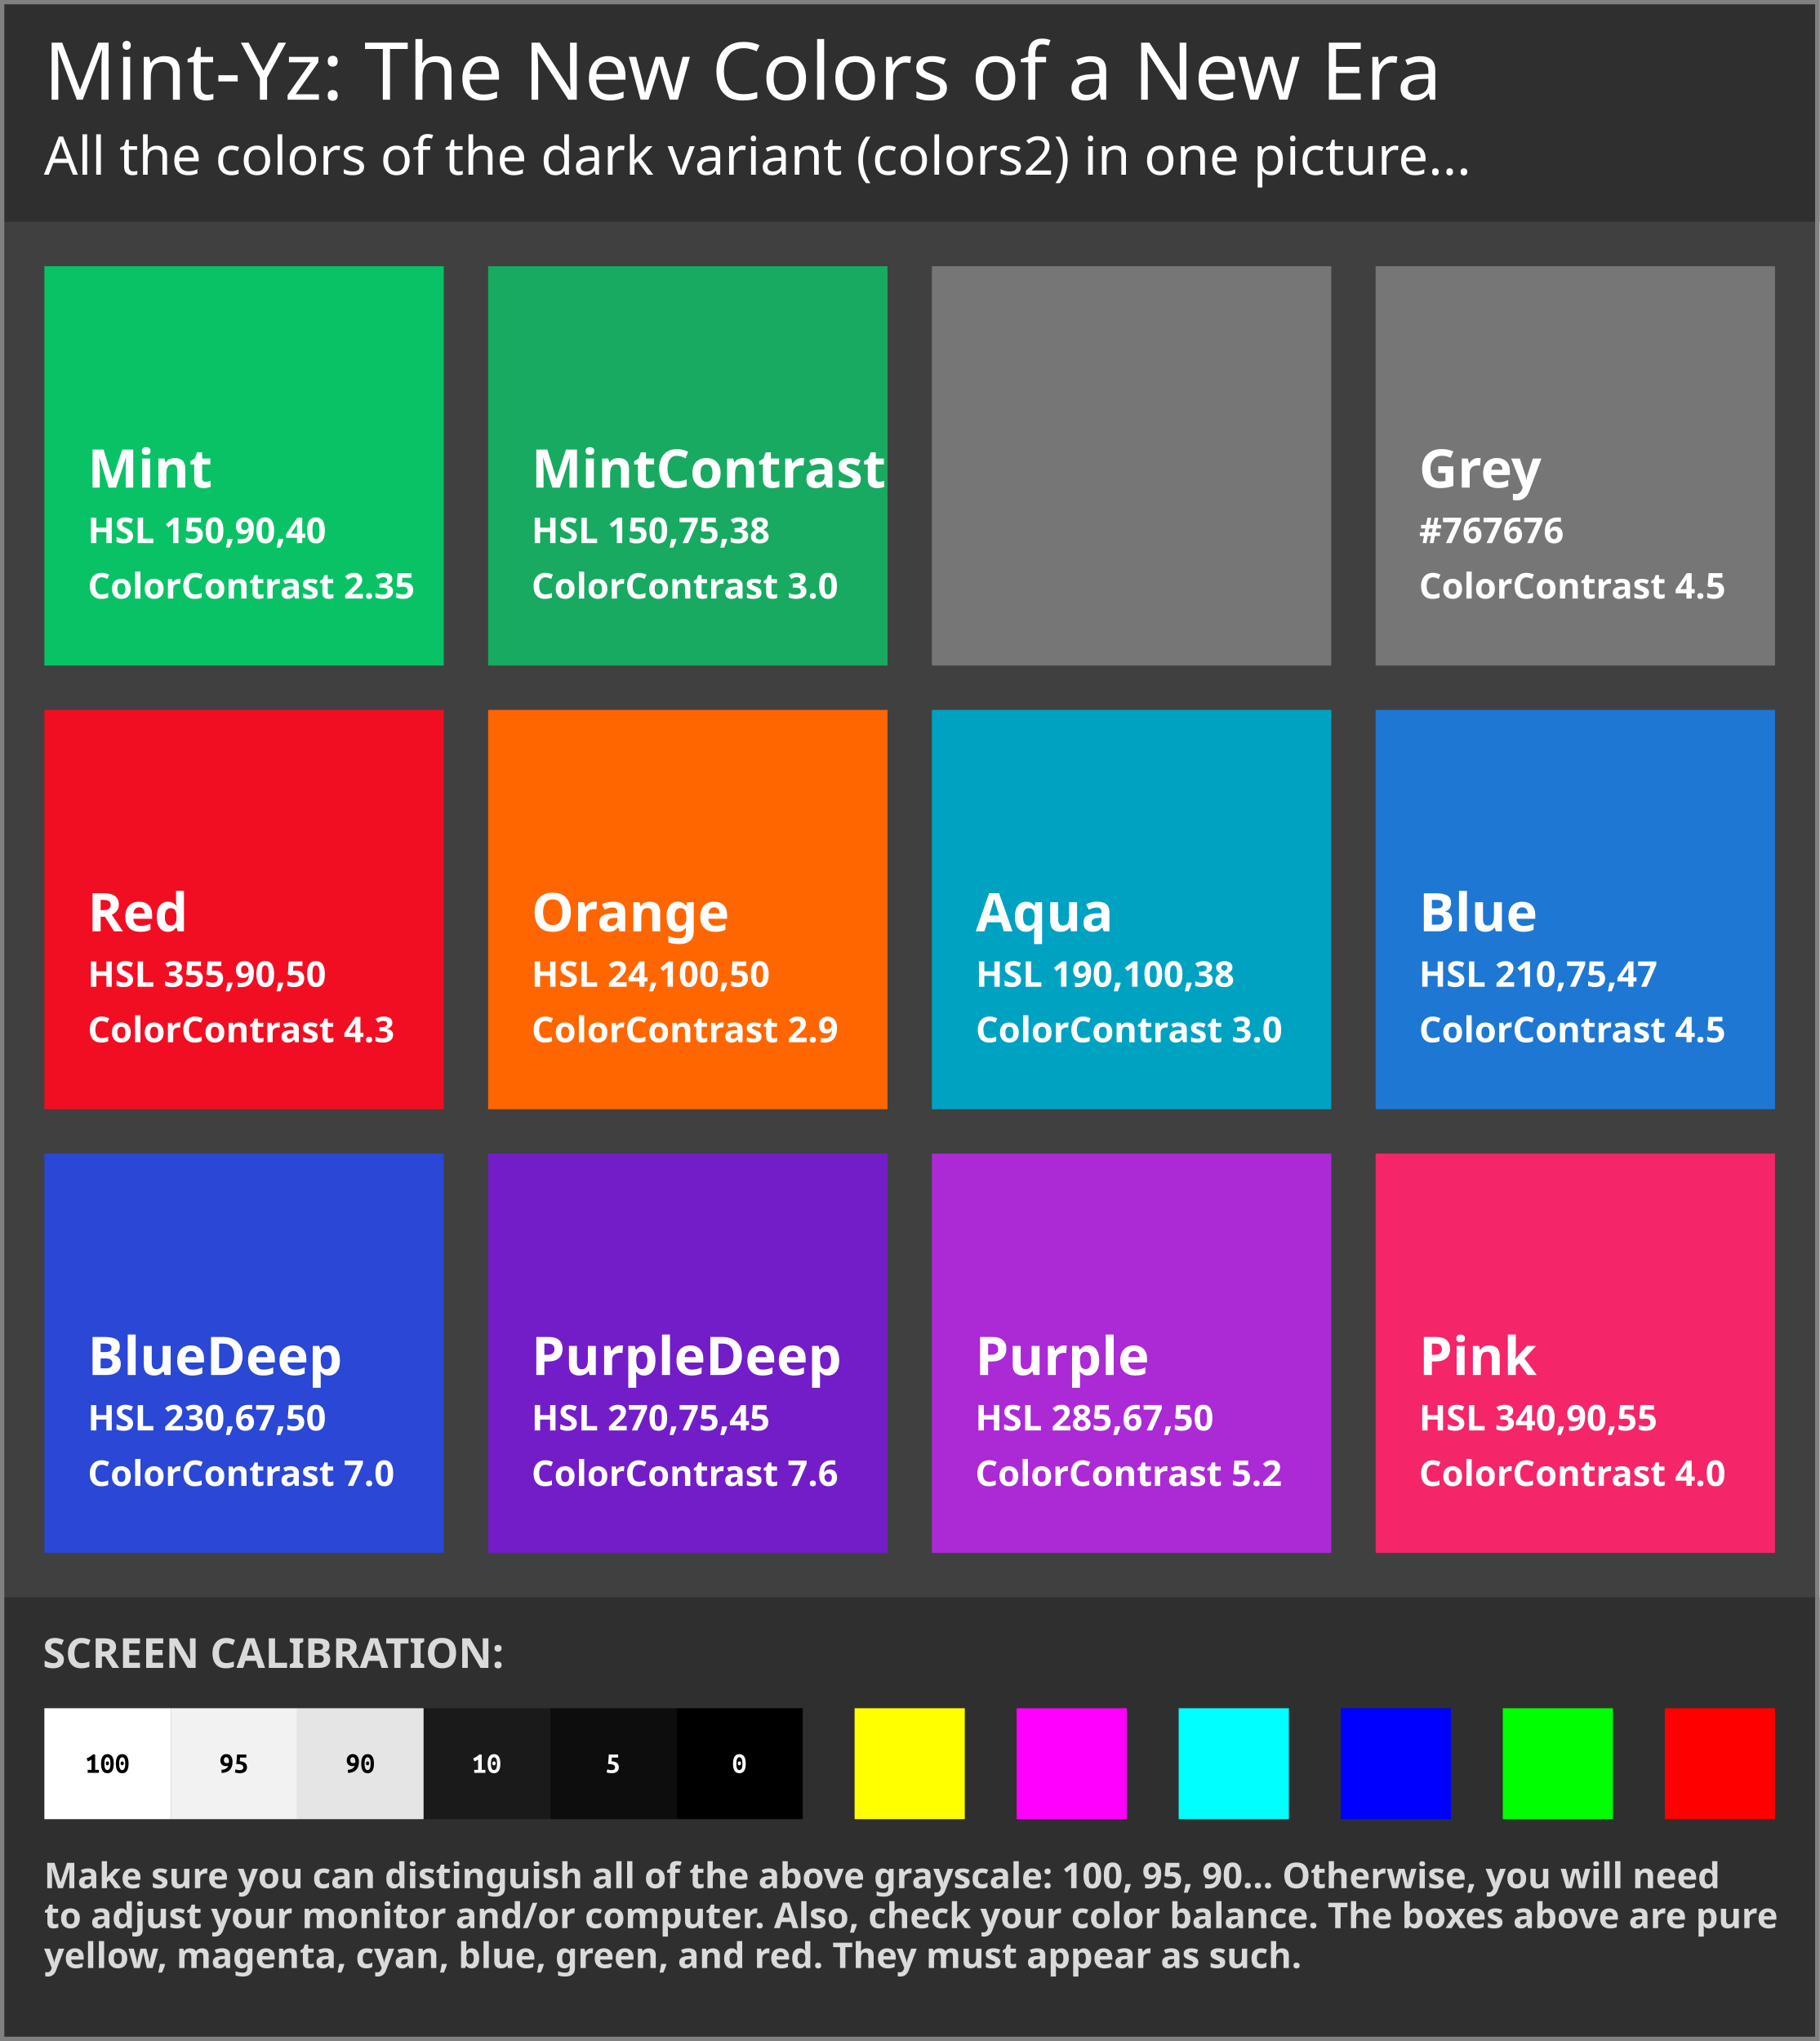
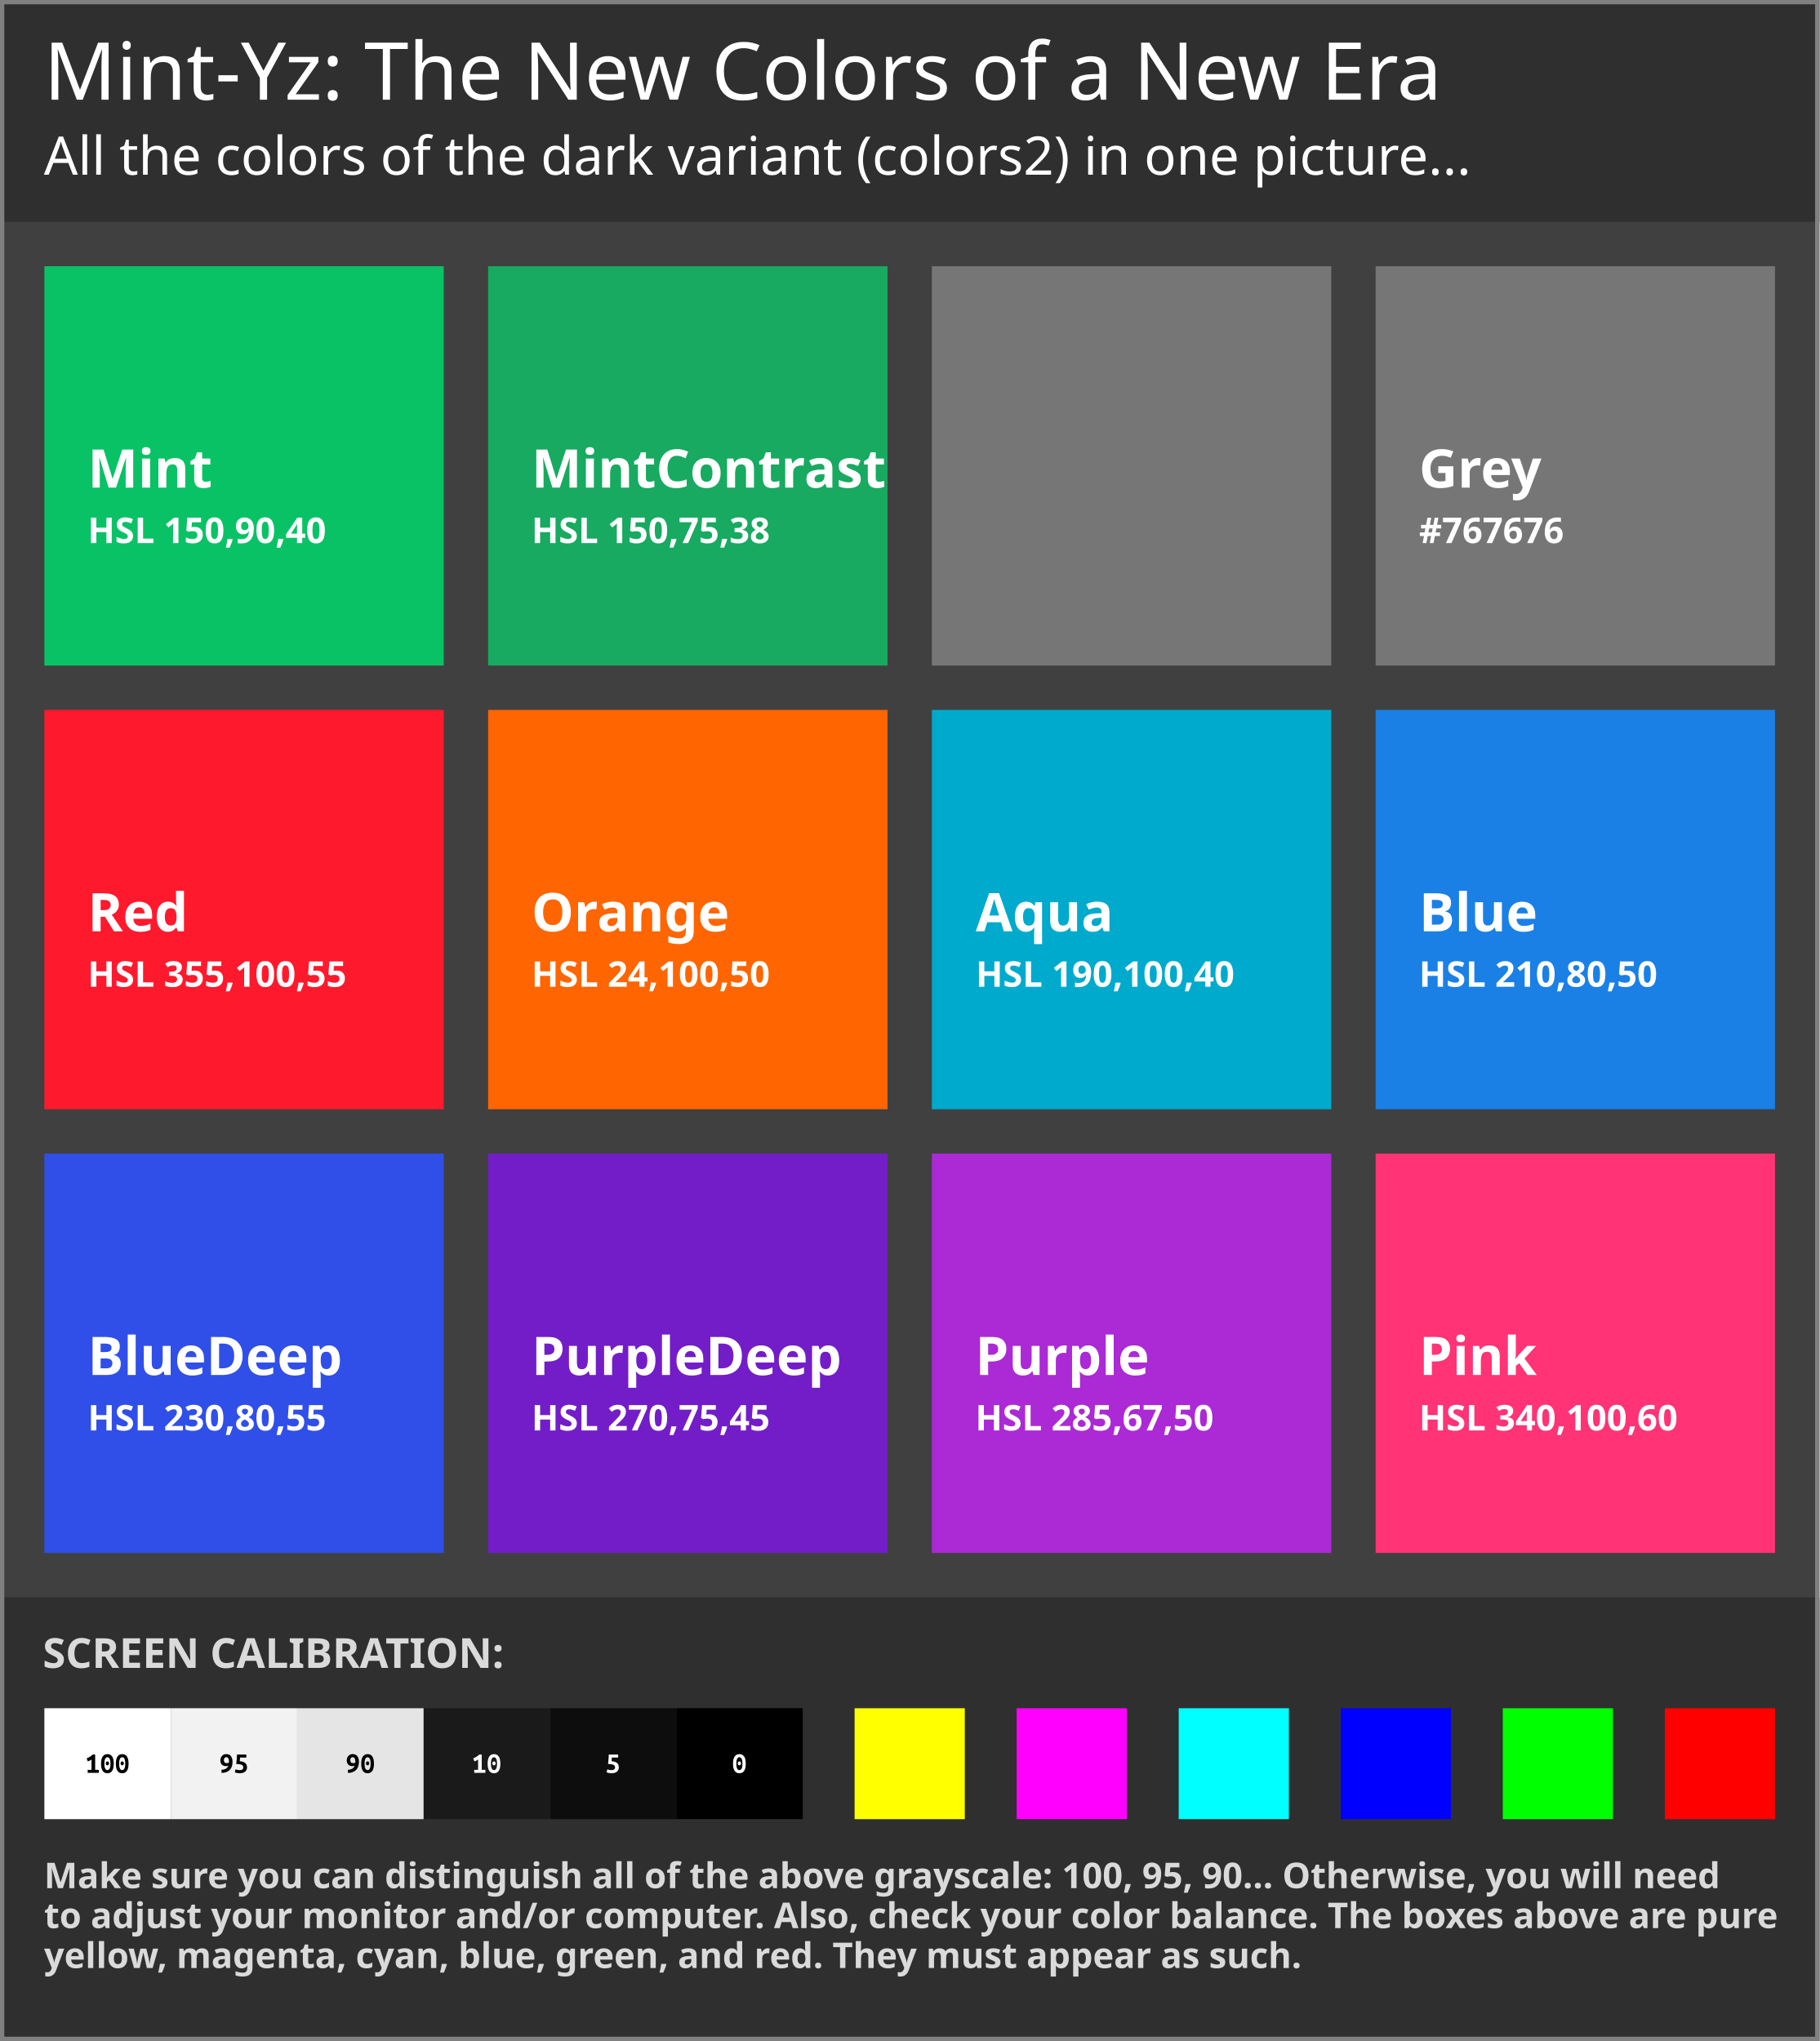
<svg xmlns="http://www.w3.org/2000/svg" width="820" height="920" viewBox="0 0 820 920" version="1.1" id="svg8">
  <defs id="defs2" />
  <g id="layer5">
    <rect y="0" x="0" height="920" width="820" id="rect122" style="fill:#ffffff;fill-opacity:1;stroke:none;stroke-width:0;stroke-opacity:1" />
    <rect transform="translate(0,-91.79999)" style="fill:#404040;fill-opacity:1;stroke:#08914d;stroke-width:0" id="rect146" width="820" height="920" x="2.2301638e-06" y="91.8" />
    <g id="g1130" transform="translate(0,-91.79999)">
      <rect y="811.8" x="0" height="200" width="820" id="rect4820" style="vector-effect:none;fill:#2f2f2f;fill-opacity:1;stroke:none;stroke-width:0;stroke-linecap:butt;stroke-linejoin:miter;stroke-miterlimit:4;stroke-dasharray:none;stroke-dashoffset:0;stroke-opacity:1" />
      <g id="g1089">
        <g transform="matrix(0,-2.099737,2.760329,0,-19.81775,839.5778)" style="display:inline" id="g1269">
          <rect transform="rotate(-90)" rx="6.3846035e-17" y="-34.396" x="-297" height="23.812" width="17.992" id="rect7" style="fill:#ff0000;fill-opacity:1;stroke:none;stroke-width:0.15;stroke-miterlimit:4;stroke-dasharray:none;stroke-opacity:1" />
          <rect transform="rotate(-90)" style="fill:#00ff00;fill-opacity:1;stroke:none;stroke-width:0.15;stroke-miterlimit:4;stroke-dasharray:none;stroke-opacity:1" id="rect9" width="17.992" height="23.812" x="-270.542" y="-34.396" rx="6.3846035e-17" />
          <rect transform="rotate(-90)" rx="6.3846035e-17" y="-34.396" x="-244.083" height="23.812" width="17.992" id="rect11" style="fill:#0000ff;fill-opacity:1;stroke:none;stroke-width:0.15;stroke-miterlimit:4;stroke-dasharray:none;stroke-opacity:1" />
          <rect transform="rotate(-90)" style="fill:#ffff00;fill-opacity:1;stroke:none;stroke-width:0.15;stroke-miterlimit:4;stroke-dasharray:none;stroke-opacity:1" id="rect818" width="17.992" height="23.812" x="-164.708" y="-34.396" rx="6.3846035e-17" />
          <rect transform="rotate(-90)" rx="6.3846035e-17" y="-34.396" x="-217.625" height="23.812" width="17.992" id="rect820-7" style="fill:#00ffff;fill-opacity:1;stroke:none;stroke-width:0.15;stroke-miterlimit:4;stroke-dasharray:none;stroke-opacity:1" />
          <rect transform="rotate(-90)" style="fill:#ff00ff;fill-opacity:1;stroke:none;stroke-width:0.15;stroke-miterlimit:4;stroke-dasharray:none;stroke-opacity:1" id="rect822-6" width="17.992" height="23.812" x="-191.167" y="-34.396" rx="6.3846035e-17" />
        </g>
        <rect transform="scale(-1)" style="display:inline;fill:#000000;fill-opacity:1;stroke:none;stroke-width:0.387;stroke-miterlimit:4;stroke-dasharray:none;stroke-opacity:1" id="rect1035" width="56.966" height="50" x="-361.798" y="-911.8" rx="2.0215312e-16" />
        <rect transform="scale(-1)" rx="2.0215312e-16" y="-911.8" x="-304.831" height="50" width="56.966" id="rect1037" style="display:inline;fill:#0d0d0d;fill-opacity:1;stroke:none;stroke-width:0.387;stroke-miterlimit:4;stroke-dasharray:none;stroke-opacity:1" />
        <rect transform="scale(-1)" style="display:inline;fill:#f2f2f2;fill-opacity:1;stroke:none;stroke-width:0.387;stroke-miterlimit:4;stroke-dasharray:none;stroke-opacity:1" id="rect1039" width="56.966" height="50" x="-133.933" y="-911.8" rx="2.0215312e-16" />
        <rect transform="scale(-1)" rx="2.0215312e-16" y="-911.8" x="-247.865" height="50" width="56.966" id="rect1041" style="display:inline;fill:#1a1a1a;fill-opacity:1;stroke:none;stroke-width:0.387;stroke-miterlimit:4;stroke-dasharray:none;stroke-opacity:1" />
        <rect transform="scale(-1)" style="display:inline;fill:#e5e5e5;fill-opacity:1;stroke:none;stroke-width:0.387;stroke-miterlimit:4;stroke-dasharray:none;stroke-opacity:1" id="rect1043" width="56.966" height="50" x="-190.899" y="-911.8" rx="2.0215312e-16" />
        <rect rx="2.0215312e-16" y="-911.8" x="-76.966" height="50" width="56.966" id="rect1045" style="display:inline;fill:#ffffff;fill-opacity:1;stroke:none;stroke-width:0.387;stroke-miterlimit:4;stroke-dasharray:none;stroke-opacity:1" transform="scale(-1)" />
        <g id="g1056">
          <g style="font-weight:bold;font-size:13.333px;line-height:17.778px;font-family:'Ubuntu Mono';-inkscape-font-specification:'Ubuntu Mono Bold';letter-spacing:0px;word-spacing:0px;fill:#000000;fill-opacity:1" id="text135" aria-label="100" transform="translate(0,-50)">
            <path id="path983" style="font-size:13.333px;text-align:center;text-anchor:middle;fill:#000000;fill-opacity:1" d="m 41.25,939.573 v -4.613 q -0.373,0.267 -0.853,0.48 -0.48,0.2 -0.813,0.32 l -0.533,-1.36 q 0.32,-0.12 0.693,-0.307 0.373,-0.187 0.747,-0.413 0.373,-0.227 0.707,-0.48 0.333,-0.253 0.573,-0.52 h 1.12 v 6.893 h 1.64 v 1.36 h -5.013 v -1.36 z" />
            <path id="path985" style="font-size:13.333px;text-align:center;text-anchor:middle;fill:#000000;fill-opacity:1" d="m 51.277,936.786 q 0,2.187 -0.733,3.253 -0.733,1.067 -2.133,1.067 -1.4,0 -2.133,-1.067 -0.733,-1.067 -0.733,-3.253 0,-2.16 0.747,-3.227 0.747,-1.067 2.12,-1.067 1.4,0 2.133,1.067 0.733,1.053 0.733,3.227 z m -1.48,0 q 0,-1.413 -0.36,-2.147 -0.347,-0.747 -1.027,-0.747 -0.667,0 -1.027,0.747 -0.36,0.733 -0.36,2.147 0,1.427 0.36,2.173 0.36,0.733 1.027,0.733 0.68,0 1.027,-0.733 0.36,-0.747 0.36,-2.173 z m -0.64,-0.133 q 0,0.36 -0.213,0.627 -0.2,0.253 -0.52,0.253 -0.347,0 -0.547,-0.253 -0.2,-0.267 -0.2,-0.627 0,-0.36 0.2,-0.627 0.2,-0.267 0.547,-0.267 0.32,0 0.52,0.267 0.213,0.267 0.213,0.627 z" />
            <path id="path987" style="font-size:13.333px;text-align:center;text-anchor:middle;fill:#000000;fill-opacity:1" d="m 57.943,936.786 q 0,2.187 -0.733,3.253 -0.733,1.067 -2.133,1.067 -1.4,0 -2.133,-1.067 -0.733,-1.067 -0.733,-3.253 0,-2.16 0.747,-3.227 0.747,-1.067 2.12,-1.067 1.4,0 2.133,1.067 0.733,1.053 0.733,3.227 z m -1.48,0 q 0,-1.413 -0.36,-2.147 -0.347,-0.747 -1.027,-0.747 -0.667,0 -1.027,0.747 -0.36,0.733 -0.36,2.147 0,1.427 0.36,2.173 0.36,0.733 1.027,0.733 0.68,0 1.027,-0.733 0.36,-0.747 0.36,-2.173 z m -0.64,-0.133 q 0,0.36 -0.213,0.627 -0.2,0.253 -0.52,0.253 -0.347,0 -0.547,-0.253 -0.2,-0.267 -0.2,-0.627 0,-0.36 0.2,-0.627 0.2,-0.267 0.547,-0.267 0.32,0 0.52,0.267 0.213,0.267 0.213,0.627 z" />
          </g>
          <g style="font-weight:bold;font-size:13.333px;line-height:17.778px;font-family:'Ubuntu Mono';-inkscape-font-specification:'Ubuntu Mono Bold';letter-spacing:0px;word-spacing:0px;fill:#ffffff;fill-opacity:1" id="text141" aria-label="0" transform="translate(0,-50)">
            <path id="path990" style="font-size:13.333px;text-align:center;text-anchor:middle;fill:#ffffff;fill-opacity:1" d="m 336.107,936.786 q 0,2.187 -0.733,3.253 -0.733,1.067 -2.133,1.067 -1.4,0 -2.133,-1.067 -0.733,-1.067 -0.733,-3.253 0,-2.16 0.747,-3.227 0.747,-1.067 2.12,-1.067 1.4,0 2.133,1.067 0.733,1.053 0.733,3.227 z m -1.48,0 q 0,-1.413 -0.36,-2.147 -0.347,-0.747 -1.027,-0.747 -0.667,0 -1.027,0.747 -0.36,0.733 -0.36,2.147 0,1.427 0.36,2.173 0.36,0.733 1.027,0.733 0.68,0 1.027,-0.733 0.36,-0.747 0.36,-2.173 z m -0.64,-0.133 q 0,0.36 -0.213,0.627 -0.2,0.253 -0.52,0.253 -0.347,0 -0.547,-0.253 -0.2,-0.267 -0.2,-0.627 0,-0.36 0.2,-0.627 0.2,-0.267 0.547,-0.267 0.32,0 0.52,0.267 0.213,0.267 0.213,0.627 z" />
          </g>
          <g style="font-weight:bold;font-size:13.333px;line-height:17.778px;font-family:'Ubuntu Mono';-inkscape-font-specification:'Ubuntu Mono Bold';letter-spacing:0px;word-spacing:0px;fill:#000000;fill-opacity:1" id="text968" aria-label="95" transform="translate(0,-50)">
            <path id="path993" style="font-size:13.333px;text-align:center;text-anchor:middle;fill:#000000;fill-opacity:1" d="m 102.189,936.546 q 0.253,0 0.533,-0.053 0.28,-0.053 0.453,-0.147 0.013,-0.107 0.013,-0.253 0.013,-0.16 0.013,-0.307 0,-0.333 -0.067,-0.667 -0.053,-0.347 -0.2,-0.627 -0.133,-0.28 -0.373,-0.453 -0.227,-0.173 -0.573,-0.173 -0.293,0 -0.507,0.12 -0.2,0.107 -0.333,0.293 -0.12,0.187 -0.187,0.44 -0.053,0.253 -0.053,0.533 0,0.627 0.293,0.96 0.293,0.333 0.987,0.333 z m -0.213,1.36 q -0.72,0 -1.227,-0.2 -0.507,-0.213 -0.827,-0.573 -0.32,-0.36 -0.467,-0.827 -0.147,-0.48 -0.147,-1.027 0,-0.48 0.16,-0.973 0.173,-0.507 0.493,-0.907 0.333,-0.413 0.827,-0.667 0.493,-0.267 1.16,-0.267 1.387,0 2.12,0.933 0.733,0.933 0.733,2.6 0,1.2 -0.347,2.133 -0.347,0.92 -1,1.547 -0.64,0.627 -1.56,0.96 -0.907,0.32 -2.027,0.32 l -0.053,-1.413 q 1.067,-0.013 1.907,-0.453 0.84,-0.453 1.187,-1.413 -0.52,0.227 -0.933,0.227 z" />
            <path id="path995" style="font-size:13.333px;text-align:center;text-anchor:middle;fill:#000000;fill-opacity:1" d="m 109.656,938.506 q 0,-0.347 -0.12,-0.627 -0.107,-0.293 -0.453,-0.493 -0.333,-0.213 -0.96,-0.32 -0.627,-0.12 -1.64,-0.12 0.133,-1.12 0.213,-2.187 0.08,-1.08 0.12,-2.08 h 4.213 v 1.36 h -2.84 q -0.027,0.427 -0.067,0.893 -0.04,0.467 -0.067,0.76 1.653,0.107 2.467,0.8 0.813,0.693 0.813,1.947 0,0.573 -0.2,1.067 -0.2,0.48 -0.613,0.84 -0.413,0.36 -1.027,0.56 -0.613,0.2 -1.427,0.2 -0.32,0 -0.653,-0.04 -0.333,-0.04 -0.64,-0.107 -0.307,-0.053 -0.56,-0.133 -0.24,-0.08 -0.373,-0.147 l 0.333,-1.36 q 0.293,0.147 0.747,0.267 0.453,0.12 1.133,0.12 0.48,0 0.787,-0.107 0.32,-0.107 0.493,-0.267 0.187,-0.173 0.253,-0.387 0.067,-0.213 0.067,-0.44 z" />
          </g>
          <g style="font-weight:bold;font-size:13.333px;line-height:17.778px;font-family:'Ubuntu Mono';-inkscape-font-specification:'Ubuntu Mono Bold';letter-spacing:0px;word-spacing:0px;fill:#000000;fill-opacity:1" id="text973" aria-label="90" transform="translate(0,-50)">
            <path id="path998" style="font-size:13.333px;text-align:center;text-anchor:middle;fill:#000000;fill-opacity:1" d="m 159.155,936.546 q 0.253,0 0.533,-0.053 0.28,-0.053 0.453,-0.147 0.013,-0.107 0.013,-0.253 0.013,-0.16 0.013,-0.307 0,-0.333 -0.067,-0.667 -0.053,-0.347 -0.2,-0.627 -0.133,-0.28 -0.373,-0.453 -0.227,-0.173 -0.573,-0.173 -0.293,0 -0.507,0.12 -0.2,0.107 -0.333,0.293 -0.12,0.187 -0.187,0.44 -0.053,0.253 -0.053,0.533 0,0.627 0.293,0.96 0.293,0.333 0.987,0.333 z m -0.213,1.36 q -0.72,0 -1.227,-0.2 -0.507,-0.213 -0.827,-0.573 -0.32,-0.36 -0.467,-0.827 -0.147,-0.48 -0.147,-1.027 0,-0.48 0.16,-0.973 0.173,-0.507 0.493,-0.907 0.333,-0.413 0.827,-0.667 0.493,-0.267 1.16,-0.267 1.387,0 2.12,0.933 0.733,0.933 0.733,2.6 0,1.2 -0.347,2.133 -0.347,0.92 -1,1.547 -0.64,0.627 -1.56,0.96 -0.907,0.32 -2.027,0.32 l -0.053,-1.413 q 1.067,-0.013 1.907,-0.453 0.84,-0.453 1.187,-1.413 -0.52,0.227 -0.933,0.227 z" />
            <path id="path1000" style="font-size:13.333px;text-align:center;text-anchor:middle;fill:#000000;fill-opacity:1" d="m 168.542,936.786 q 0,2.187 -0.733,3.253 -0.733,1.067 -2.133,1.067 -1.4,0 -2.133,-1.067 -0.733,-1.067 -0.733,-3.253 0,-2.16 0.747,-3.227 0.747,-1.067 2.12,-1.067 1.4,0 2.133,1.067 0.733,1.053 0.733,3.227 z m -1.48,0 q 0,-1.413 -0.36,-2.147 -0.347,-0.747 -1.027,-0.747 -0.667,0 -1.027,0.747 -0.36,0.733 -0.36,2.147 0,1.427 0.36,2.173 0.36,0.733 1.027,0.733 0.68,0 1.027,-0.733 0.36,-0.747 0.36,-2.173 z m -0.64,-0.133 q 0,0.36 -0.213,0.627 -0.2,0.253 -0.52,0.253 -0.347,0 -0.547,-0.253 -0.2,-0.267 -0.2,-0.627 0,-0.36 0.2,-0.627 0.2,-0.267 0.547,-0.267 0.32,0 0.52,0.267 0.213,0.267 0.213,0.627 z" />
          </g>
          <g style="font-weight:bold;font-size:13.333px;line-height:17.778px;font-family:'Ubuntu Mono';-inkscape-font-specification:'Ubuntu Mono Bold';letter-spacing:0px;word-spacing:0px;fill:#ffffff;fill-opacity:1" id="text977" aria-label="10" transform="translate(0,-50)">
            <path id="path1003" style="font-size:13.333px;text-align:center;text-anchor:middle;fill:#ffffff;fill-opacity:1" d="m 215.481,939.573 v -4.613 q -0.373,0.267 -0.853,0.48 -0.48,0.2 -0.813,0.32 l -0.533,-1.36 q 0.32,-0.12 0.693,-0.307 0.373,-0.187 0.747,-0.413 0.373,-0.227 0.707,-0.48 0.333,-0.253 0.573,-0.52 h 1.12 v 6.893 h 1.64 v 1.36 H 213.748 v -1.36 z" />
            <path id="path1005" style="font-size:13.333px;text-align:center;text-anchor:middle;fill:#ffffff;fill-opacity:1" d="m 225.508,936.786 q 0,2.187 -0.733,3.253 -0.733,1.067 -2.133,1.067 -1.4,0 -2.133,-1.067 -0.733,-1.067 -0.733,-3.253 0,-2.16 0.747,-3.227 0.747,-1.067 2.12,-1.067 1.4,0 2.133,1.067 0.733,1.053 0.733,3.227 z m -1.48,0 q 0,-1.413 -0.36,-2.147 -0.347,-0.747 -1.027,-0.747 -0.667,0 -1.027,0.747 -0.36,0.733 -0.36,2.147 0,1.427 0.36,2.173 0.36,0.733 1.027,0.733 0.68,0 1.027,-0.733 0.36,-0.747 0.36,-2.173 z m -0.64,-0.133 q 0,0.36 -0.213,0.627 -0.2,0.253 -0.52,0.253 -0.347,0 -0.547,-0.253 -0.2,-0.267 -0.2,-0.627 0,-0.36 0.2,-0.627 0.2,-0.267 0.547,-0.267 0.32,0 0.52,0.267 0.213,0.267 0.213,0.627 z" />
          </g>
          <g style="font-weight:bold;font-size:13.333px;line-height:17.778px;font-family:'Ubuntu Mono';-inkscape-font-specification:'Ubuntu Mono Bold';letter-spacing:0px;word-spacing:0px;fill:#ffffff;fill-opacity:1" id="text981" aria-label="5" transform="translate(0,-50)">
            <path id="path1008" style="font-size:13.333px;text-align:center;text-anchor:middle;fill:#ffffff;fill-opacity:1" d="m 277.221,938.506 q 0,-0.347 -0.12,-0.627 -0.107,-0.293 -0.453,-0.493 -0.333,-0.213 -0.96,-0.32 -0.627,-0.12 -1.64,-0.12 0.133,-1.12 0.213,-2.187 0.08,-1.08 0.12,-2.08 h 4.213 v 1.36 h -2.84 q -0.027,0.427 -0.067,0.893 -0.04,0.467 -0.067,0.76 1.653,0.107 2.467,0.8 0.813,0.693 0.813,1.947 0,0.573 -0.2,1.067 -0.2,0.48 -0.613,0.84 -0.413,0.36 -1.027,0.56 -0.613,0.2 -1.427,0.2 -0.32,0 -0.653,-0.04 -0.333,-0.04 -0.64,-0.107 -0.307,-0.053 -0.56,-0.133 -0.24,-0.08 -0.373,-0.147 l 0.333,-1.36 q 0.293,0.147 0.747,0.267 0.453,0.12 1.133,0.12 0.48,0 0.787,-0.107 0.32,-0.107 0.493,-0.267 0.187,-0.173 0.253,-0.387 0.067,-0.213 0.067,-0.44 z" />
          </g>
        </g>
      </g>
      <text id="text1065" y="843.616" x="19.253" style="font-weight:bold;font-size:18.667px;line-height:29.333px;font-family:'Ubuntu Mono';-inkscape-font-specification:'Ubuntu Mono Bold';letter-spacing:0px;word-spacing:0px;fill:#dadada;fill-opacity:1" xml:space="preserve">
        <tspan style="font-size:18.667px;fill:#dadada;fill-opacity:1" y="843.616" x="19.253" id="tspan1063">SCREEN CALIBRATION:</tspan>
      </text>
      <text id="text1069" y="942.904" x="19.856" style="font-weight:bold;font-size:16px;line-height:18px;font-family:'Ubuntu Mono';-inkscape-font-specification:'Ubuntu Mono Bold';letter-spacing:0px;word-spacing:0px;fill:#dadada;fill-opacity:1" xml:space="preserve">
        <tspan style="font-style:normal;font-variant:normal;font-weight:bold;font-stretch:normal;font-family:'Ubuntu Mono';-inkscape-font-specification:'Ubuntu Mono Bold';fill:#dadada;fill-opacity:1" id="tspan1075" y="942.904" x="19.856">Make sure you can distinguish all of the above grayscale: 100, 95, 90... Otherwise, you will need</tspan>
        <tspan style="font-style:normal;font-variant:normal;font-weight:bold;font-stretch:normal;font-family:'Ubuntu Mono';-inkscape-font-specification:'Ubuntu Mono Bold';fill:#dadada;fill-opacity:1" id="tspan1079" y="960.904" x="19.856">to adjust your monitor and/or computer. Also, check your color balance. The boxes above are pure</tspan>
        <tspan id="tspan1089" style="font-style:normal;font-variant:normal;font-weight:bold;font-stretch:normal;font-family:'Ubuntu Mono';-inkscape-font-specification:'Ubuntu Mono Bold';fill:#dadada;fill-opacity:1" y="978.904" x="19.856">yellow, magenta, cyan, blue, green, and red. They must appear as such.</tspan>
      </text>
    </g>
  </g>
  <g id="layer1" transform="translate(0,-91.79999)">
    <rect y="91.8" x="0" height="100" width="820" id="rect903" style="opacity:1;vector-effect:none;fill:#2f2f2f;fill-opacity:1;stroke:none;stroke-width:0;stroke-linecap:butt;stroke-linejoin:miter;stroke-miterlimit:4;stroke-dasharray:none;stroke-dashoffset:0;stroke-opacity:1" />
    <text xml:space="preserve" style="font-style:normal;font-variant:normal;font-weight:normal;font-stretch:normal;font-size:24px;line-height:1.25;font-family:'DejaVu Sans';-inkscape-font-specification:'DejaVu Sans';text-align:start;letter-spacing:0px;word-spacing:0px;text-anchor:start;fill:#ffffff;fill-opacity:1;stroke:none" x="19.784" y="136.748" id="text947">
      <tspan x="19.784" y="136.748" style="font-style:normal;font-variant:normal;font-weight:normal;font-stretch:normal;font-size:36px;font-family:'Ubuntu Mono';-inkscape-font-specification:'Ubuntu Mono';fill:#ffffff;fill-opacity:1" id="tspan921">Mint-Yz: The New Colors of a New Era</tspan>
      <tspan id="tspan135" x="19.784" y="170.556" style="font-style:normal;font-variant:normal;font-weight:normal;font-stretch:normal;font-size:24px;font-family:'Ubuntu Mono';-inkscape-font-specification:'Ubuntu Mono';fill:#ffffff;fill-opacity:1">All the colors of the dark variant (colors2) in one picture...</tspan>
    </text>
    <rect y="92.768" x="0.968" height="918.063" width="818.063" id="rect115" style="fill:none;fill-opacity:1;stroke:#808080;stroke-width:1.937;stroke-opacity:1" />
    <rect y="211.8" x="420" height="180" width="180" id="rect133" style="vector-effect:none;fill:#767676;fill-opacity:1;stroke:none;stroke-width:0;stroke-linecap:butt;stroke-linejoin:miter;stroke-miterlimit:4;stroke-dasharray:none;stroke-dashoffset:0;stroke-opacity:1" />
    <g id="g935" transform="translate(400,150)">
-       <rect style="opacity:1;vector-effect:none;fill:#00a2c2;fill-opacity:1;stroke:none;stroke-width:0;stroke-linecap:butt;stroke-linejoin:miter;stroke-miterlimit:4;stroke-dasharray:none;stroke-dashoffset:0;stroke-opacity:1" id="rect830" width="180" height="180" x="20" y="261.8" />
+       <rect style="opacity:1;vector-effect:none;fill:#00aacc;fill-opacity:1;stroke:none;stroke-width:0;stroke-linecap:butt;stroke-linejoin:miter;stroke-miterlimit:4;stroke-dasharray:none;stroke-dashoffset:0;stroke-opacity:1" id="rect830" width="180" height="180" x="20" y="261.8" />
      <text id="text59" y="361.592" x="39.784" style="font-style:normal;font-variant:normal;font-weight:bold;font-stretch:normal;font-size:16px;line-height:25px;font-family:'Ubuntu Mono';-inkscape-font-specification:'Ubuntu Mono Bold';text-align:start;letter-spacing:0px;word-spacing:0px;text-anchor:start;fill:#000000;fill-opacity:1;stroke:none" xml:space="preserve">
        <tspan id="tspan866" style="font-size:24px;line-height:18px;fill:#ffffff;fill-opacity:1" y="361.592" x="39.784">Aqua</tspan>
-         <tspan id="tspan872" style="line-height:18px;fill:#ffffff;fill-opacity:1" y="386.592" x="39.784">HSL 190,100,38</tspan>
-         <tspan style="line-height:18px;fill:#ffffff;fill-opacity:1" y="411.592" x="39.784" id="tspan933">ColorContrast 3.0</tspan>
+         <tspan style="line-height:18px;fill:#ffffff;fill-opacity:1" y="386.592" x="39.784" id="tspan933">HSL 190,100,40</tspan>
      </text>
    </g>
-     <g id="g956" transform="translate(0,-50)">
+     <g id="g956" transform="translate(1e-6,-50)">
      <rect y="261.8" x="620" height="180" width="180" id="rect55" style="opacity:1;vector-effect:none;fill:#767676;fill-opacity:1;stroke:none;stroke-width:0;stroke-linecap:butt;stroke-linejoin:miter;stroke-miterlimit:4;stroke-dasharray:none;stroke-dashoffset:0;stroke-opacity:1" />
      <text xml:space="preserve" style="font-style:normal;font-variant:normal;font-weight:bold;font-stretch:normal;font-size:16px;line-height:25px;font-family:'Ubuntu Mono';-inkscape-font-specification:'Ubuntu Mono Bold';text-align:start;letter-spacing:0px;word-spacing:0px;text-anchor:start;fill:#000000;fill-opacity:1;stroke:none" x="639.568" y="361.592" id="text896">
        <tspan x="639.568" y="361.592" style="font-size:24px;line-height:18px;fill:#ffffff;fill-opacity:1" id="tspan890">Grey</tspan>
-         <tspan x="639.568" y="386.592" style="line-height:18px;fill:#ffffff;fill-opacity:1" id="tspan892">#767676</tspan>
-         <tspan x="639.568" y="411.592" style="line-height:18px;fill:#ffffff;fill-opacity:1" id="tspan894">ColorContrast 4.5</tspan>
+         <tspan x="639.568" y="386.592" style="line-height:18px;fill:#ffffff;fill-opacity:1" id="tspan894">#767676</tspan>
+       </text>
+     </g>
+     <g id="g990" transform="translate(-200,-45.39999)">
+       <rect y="457.2" x="420" height="180" width="180" id="rect812" style="vector-effect:none;fill:#ff6500;fill-opacity:1;stroke:none;stroke-width:0;stroke-linecap:butt;stroke-linejoin:miter;stroke-miterlimit:4;stroke-dasharray:none;stroke-dashoffset:0;stroke-opacity:1" />
+       <text id="text904" y="556.992" x="439.568" style="font-style:normal;font-variant:normal;font-weight:bold;font-stretch:normal;font-size:16px;line-height:25px;font-family:'Ubuntu Mono';-inkscape-font-specification:'Ubuntu Mono Bold';text-align:start;letter-spacing:0px;word-spacing:0px;text-anchor:start;fill:#000000;fill-opacity:1;stroke:none" xml:space="preserve">
+         <tspan id="tspan898" style="font-size:24px;line-height:18px;fill:#ffffff;fill-opacity:1" y="556.992" x="439.568">Orange</tspan>
+         <tspan id="tspan902" style="line-height:18px;fill:#ffffff;fill-opacity:1" y="581.992" x="439.568">HSL 24,100,50</tspan>
      </text>
    </g>
    <g id="g970" transform="translate(400,150)">
-       <rect y="461.8" x="220" height="180" width="180" id="rect822" style="opacity:1;vector-effect:none;fill:#f42569;fill-opacity:1;stroke:none;stroke-width:0;stroke-linecap:butt;stroke-linejoin:miter;stroke-miterlimit:4;stroke-dasharray:none;stroke-dashoffset:0;stroke-opacity:1" />
+       <rect y="461.8" x="220" height="180" width="180" id="rect822" style="opacity:1;vector-effect:none;fill:#ff3376;fill-opacity:1;stroke:none;stroke-width:0;stroke-linecap:butt;stroke-linejoin:miter;stroke-miterlimit:4;stroke-dasharray:none;stroke-dashoffset:0;stroke-opacity:1" />
      <text id="text912" y="561.592" x="239.568" style="font-style:normal;font-variant:normal;font-weight:bold;font-stretch:normal;font-size:16px;line-height:25px;font-family:'Ubuntu Mono';-inkscape-font-specification:'Ubuntu Mono Bold';text-align:start;letter-spacing:0px;word-spacing:0px;text-anchor:start;fill:#000000;fill-opacity:1;stroke:none" xml:space="preserve">
        <tspan id="tspan906" style="font-size:24px;line-height:18px;fill:#ffffff;fill-opacity:1" y="561.592" x="239.568">Pink</tspan>
-         <tspan id="tspan908" style="line-height:18px;fill:#ffffff;fill-opacity:1" y="586.592" x="239.568">HSL 340,90,55 </tspan>
-         <tspan id="tspan910" style="line-height:18px;fill:#ffffff;fill-opacity:1" y="611.592" x="239.568">ColorContrast 4.0</tspan>
+         <tspan id="tspan910" style="line-height:18px;fill:#ffffff;fill-opacity:1" y="586.592" x="239.568">HSL 340,100,60</tspan>
      </text>
    </g>
-     <g id="g977" transform="translate(0,150)">
+     <g id="g977" transform="translate(1e-6,150)">
      <rect style="opacity:1;vector-effect:none;fill:#ab2ad5;fill-opacity:1;stroke:none;stroke-width:0;stroke-linecap:butt;stroke-linejoin:miter;stroke-miterlimit:4;stroke-dasharray:none;stroke-dashoffset:0;stroke-opacity:1" id="rect820" width="180" height="180" x="420" y="461.8" />
      <text xml:space="preserve" style="font-style:normal;font-variant:normal;font-weight:bold;font-stretch:normal;font-size:16px;line-height:25px;font-family:'Ubuntu Mono';-inkscape-font-specification:'Ubuntu Mono Bold';text-align:start;letter-spacing:0px;word-spacing:0px;text-anchor:start;fill:#000000;fill-opacity:1;stroke:none" x="439.568" y="561.592" id="text920">
        <tspan x="439.568" y="561.592" style="font-size:24px;line-height:18px;fill:#ffffff;fill-opacity:1" id="tspan914">Purple</tspan>
-         <tspan x="439.568" y="586.592" style="line-height:18px;fill:#ffffff;fill-opacity:1" id="tspan916">HSL 285,67,50 </tspan>
-         <tspan x="439.568" y="611.592" style="line-height:18px;fill:#ffffff;fill-opacity:1" id="tspan918">ColorContrast 5.2</tspan>
+         <tspan x="439.568" y="586.592" style="line-height:18px;fill:#ffffff;fill-opacity:1" id="tspan918">HSL 285,67,50</tspan>
      </text>
    </g>
    <g id="g984" transform="translate(-600,-50)">
-       <rect y="461.8" x="620" height="180" width="180" id="rect824" style="opacity:1;vector-effect:none;fill:#f20e22;fill-opacity:1;stroke:none;stroke-width:0;stroke-linecap:butt;stroke-linejoin:miter;stroke-miterlimit:4;stroke-dasharray:none;stroke-dashoffset:0;stroke-opacity:1" />
+       <rect y="461.8" x="620" height="180" width="180" id="rect824" style="opacity:1;vector-effect:none;fill:#ff192d;fill-opacity:1;stroke:none;stroke-width:0;stroke-linecap:butt;stroke-linejoin:miter;stroke-miterlimit:4;stroke-dasharray:none;stroke-dashoffset:0;stroke-opacity:1" />
      <text id="text928" y="561.592" x="639.568" style="font-style:normal;font-variant:normal;font-weight:bold;font-stretch:normal;font-size:16px;line-height:25px;font-family:'Ubuntu Mono';-inkscape-font-specification:'Ubuntu Mono Bold';text-align:start;letter-spacing:0px;word-spacing:0px;text-anchor:start;fill:#000000;fill-opacity:1;stroke:none" xml:space="preserve">
        <tspan id="tspan922" style="font-size:24px;line-height:18px;fill:#ffffff;fill-opacity:1" y="561.592" x="639.568">Red</tspan>
-         <tspan id="tspan924" style="line-height:18px;fill:#ffffff;fill-opacity:1" y="586.592" x="639.568">HSL 355,90,50 </tspan>
-         <tspan style="line-height:18px;fill:#ffffff;fill-opacity:1" y="611.592" x="639.568" id="tspan923">ColorContrast 4.3</tspan>
+         <tspan style="line-height:18px;fill:#ffffff;fill-opacity:1" y="586.592" x="639.568" id="tspan923">HSL 355,100,55</tspan>
      </text>
    </g>
    <g id="g1099" transform="translate(-200,-450)">
      <rect y="661.8" x="420" height="180" width="180" id="rect1089" style="opacity:1;vector-effect:none;fill:#18aa60;fill-opacity:1;stroke:none;stroke-width:0;stroke-linecap:butt;stroke-linejoin:miter;stroke-miterlimit:4;stroke-dasharray:none;stroke-dashoffset:0;stroke-opacity:1" />
      <text xml:space="preserve" style="font-style:normal;font-variant:normal;font-weight:bold;font-stretch:normal;font-size:16px;line-height:25px;font-family:'Ubuntu Mono';-inkscape-font-specification:'Ubuntu Mono Bold';text-align:start;letter-spacing:0px;word-spacing:0px;text-anchor:start;fill:#000000;fill-opacity:1;stroke:none" x="439.568" y="761.592" id="text1097">
        <tspan x="439.568" y="761.592" style="font-size:24px;line-height:18px;fill:#ffffff;fill-opacity:1" id="tspan1091">MintContrast</tspan>
-         <tspan x="439.568" y="786.592" style="line-height:18px;fill:#ffffff;fill-opacity:1" id="tspan1093">HSL 150,75,38</tspan>
-         <tspan id="tspan1095" x="439.568" y="811.592" style="line-height:18px;fill:#ffffff;fill-opacity:1">ColorContrast 3.0</tspan>
+         <tspan id="tspan1095" x="439.568" y="786.592" style="line-height:18px;fill:#ffffff;fill-opacity:1">HSL 150,75,38</tspan>
      </text>
    </g>
    <g transform="translate(-400,-450)" id="g991">
      <rect style="opacity:1;vector-effect:none;fill:#0ac266;fill-opacity:1;stroke:none;stroke-width:0;stroke-linecap:butt;stroke-linejoin:miter;stroke-miterlimit:4;stroke-dasharray:none;stroke-dashoffset:0;stroke-opacity:1" id="rect816" width="180" height="180" x="420" y="661.8" />
      <text id="text952" y="761.592" x="439.568" style="font-style:normal;font-variant:normal;font-weight:bold;font-stretch:normal;font-size:16px;line-height:25px;font-family:'Ubuntu Mono';-inkscape-font-specification:'Ubuntu Mono Bold';text-align:start;letter-spacing:0px;word-spacing:0px;text-anchor:start;fill:#000000;fill-opacity:1;stroke:none" xml:space="preserve">
        <tspan id="tspan946" style="font-size:24px;line-height:18px;fill:#ffffff;fill-opacity:1" y="761.592" x="439.568">Mint</tspan>
-         <tspan id="tspan950" style="line-height:18px;fill:#ffffff;fill-opacity:1" y="786.592" x="439.568">HSL 150,90,40</tspan>
-         <tspan style="line-height:18px;fill:#ffffff;fill-opacity:1" y="811.592" x="439.568" id="tspan992">ColorContrast 2.35</tspan>
+         <tspan style="line-height:18px;fill:#ffffff;fill-opacity:1" y="786.592" x="439.568" id="tspan992">HSL 150,90,40</tspan>
      </text>
    </g>
    <g id="g942" transform="translate(400,150)">
-       <rect style="opacity:1;vector-effect:none;fill:#1e77d2;fill-opacity:1;stroke:none;stroke-width:0;stroke-linecap:butt;stroke-linejoin:miter;stroke-miterlimit:4;stroke-dasharray:none;stroke-dashoffset:0;stroke-opacity:1" id="rect842" width="180" height="180" x="220" y="261.8" />
+       <rect style="opacity:1;vector-effect:none;fill:#1a80e5;fill-opacity:1;stroke:none;stroke-width:0;stroke-linecap:butt;stroke-linejoin:miter;stroke-miterlimit:4;stroke-dasharray:none;stroke-dashoffset:0;stroke-opacity:1" id="rect842" width="180" height="180" x="220" y="261.8" />
      <text xml:space="preserve" style="font-style:normal;font-variant:normal;font-weight:bold;font-stretch:normal;font-size:16px;line-height:25px;font-family:'Ubuntu Mono';-inkscape-font-specification:'Ubuntu Mono Bold';text-align:start;letter-spacing:0px;word-spacing:0px;text-anchor:start;fill:#000000;fill-opacity:1;stroke:none" x="239.568" y="361.592" id="text880">
        <tspan x="239.568" y="361.592" style="font-size:24px;line-height:18px;fill:#ffffff;fill-opacity:1" id="tspan874">Blue</tspan>
-         <tspan x="239.568" y="386.592" style="line-height:18px;fill:#ffffff;fill-opacity:1" id="tspan878">HSL 210,75,47</tspan>
-         <tspan x="239.568" y="411.592" style="line-height:18px;fill:#ffffff;fill-opacity:1" id="tspan935">ColorContrast 4.5</tspan>
+         <tspan x="239.568" y="386.592" style="line-height:18px;fill:#ffffff;fill-opacity:1" id="tspan935">HSL 210,80,50</tspan>
      </text>
    </g>
-     <g id="g983" transform="translate(0,-50)">
-       <rect style="vector-effect:none;fill:#2a47d5;fill-opacity:1;stroke:none;stroke-width:0;stroke-linecap:butt;stroke-linejoin:miter;stroke-miterlimit:4;stroke-dasharray:none;stroke-dashoffset:0;stroke-opacity:1" id="rect828" width="180" height="180" x="20" y="661.8" />
+     <g id="g983" transform="translate(1e-6,-50)">
+       <rect style="vector-effect:none;fill:#304fe8;fill-opacity:1;stroke:none;stroke-width:0;stroke-linecap:butt;stroke-linejoin:miter;stroke-miterlimit:4;stroke-dasharray:none;stroke-dashoffset:0;stroke-opacity:1" id="rect828" width="180" height="180" x="20" y="661.8" />
      <text xml:space="preserve" style="font-style:normal;font-variant:normal;font-weight:bold;font-stretch:normal;font-size:16px;line-height:25px;font-family:'Ubuntu Mono';-inkscape-font-specification:'Ubuntu Mono Bold';text-align:start;letter-spacing:0px;word-spacing:0px;text-anchor:start;fill:#000000;fill-opacity:1;stroke:none" x="39.568" y="761.592" id="text976">
        <tspan x="39.568" y="761.592" style="font-size:24px;line-height:18px;fill:#ffffff;fill-opacity:1" id="tspan970">BlueDeep</tspan>
-         <tspan x="39.568" y="786.592" style="line-height:18px;fill:#ffffff;fill-opacity:1" id="tspan972">HSL 230,67,50</tspan>
-         <tspan x="39.568" y="811.592" style="line-height:18px;fill:#ffffff;fill-opacity:1" id="tspan974">ColorContrast 7.0</tspan>
+         <tspan x="39.568" y="786.592" style="line-height:18px;fill:#ffffff;fill-opacity:1" id="tspan974">HSL 230,80,55</tspan>
      </text>
    </g>
    <g transform="translate(-200,150)" id="g958">
      <rect y="461.8" x="420" height="180" width="180" id="rect946" style="opacity:1;vector-effect:none;fill:#731dc8;fill-opacity:1;stroke:none;stroke-width:0;stroke-linecap:butt;stroke-linejoin:miter;stroke-miterlimit:4;stroke-dasharray:none;stroke-dashoffset:0;stroke-opacity:1" />
      <text id="text956" y="561.592" x="439.568" style="font-style:normal;font-variant:normal;font-weight:bold;font-stretch:normal;font-size:16px;line-height:25px;font-family:'Ubuntu Mono';-inkscape-font-specification:'Ubuntu Mono Bold';text-align:start;letter-spacing:0px;word-spacing:0px;text-anchor:start;fill:#000000;fill-opacity:1;stroke:none" xml:space="preserve">
        <tspan id="tspan948" style="font-size:24px;line-height:18px;fill:#ffffff;fill-opacity:1" y="561.592" x="439.568">PurpleDeep</tspan>
-         <tspan id="tspan952" style="line-height:18px;fill:#ffffff;fill-opacity:1" y="586.592" x="439.568">HSL 270,75,45 </tspan>
-         <tspan id="tspan954" style="line-height:18px;fill:#ffffff;fill-opacity:1" y="611.592" x="439.568">ColorContrast 7.6</tspan>
-       </text>
-     </g>
-     <g id="g990" transform="translate(-200,-45.39999)">
-       <rect y="457.2" x="420" height="180" width="180" id="rect812" style="vector-effect:none;fill:#ff6600;fill-opacity:1;stroke:none;stroke-width:0;stroke-linecap:butt;stroke-linejoin:miter;stroke-miterlimit:4;stroke-dasharray:none;stroke-dashoffset:0;stroke-opacity:1" />
-       <text id="text904" y="556.992" x="439.568" style="font-style:normal;font-variant:normal;font-weight:bold;font-stretch:normal;font-size:16px;line-height:25px;font-family:'Ubuntu Mono';-inkscape-font-specification:'Ubuntu Mono Bold';text-align:start;letter-spacing:0px;word-spacing:0px;text-anchor:start;fill:#000000;fill-opacity:1;stroke:none" xml:space="preserve">
-         <tspan id="tspan898" style="font-size:24px;line-height:18px;fill:#ffffff;fill-opacity:1" y="556.992" x="439.568">Orange</tspan>
-         <tspan id="tspan900" style="line-height:18px;fill:#ffffff;fill-opacity:1" y="581.992" x="439.568">HSL 24,100,50</tspan>
-         <tspan id="tspan902" style="line-height:18px;fill:#ffffff;fill-opacity:1" y="606.992" x="439.568">ColorContrast 2.9</tspan>
+         <tspan id="tspan954" style="line-height:18px;fill:#ffffff;fill-opacity:1" y="586.592" x="439.568">HSL 270,75,45</tspan>
      </text>
    </g>
  </g>
  <g id="layer2" style="display:none">
    <rect style="fill:#000000;fill-opacity:0.1;stroke-width:0" id="rect920" width="820" height="620" x="0" y="100" />
  </g>
  <g id="layer3" style="display:none">
    <rect y="100" x="0" height="620" width="820" id="rect937" style="display:inline;fill:#ffffff;fill-opacity:0.2;stroke-width:0" />
  </g>
  <g id="layer4" style="display:none">
    <rect style="display:inline;fill:#000000;fill-opacity:0.3;stroke-width:0" id="rect940" width="820" height="620" x="0" y="100" />
  </g>
</svg>
